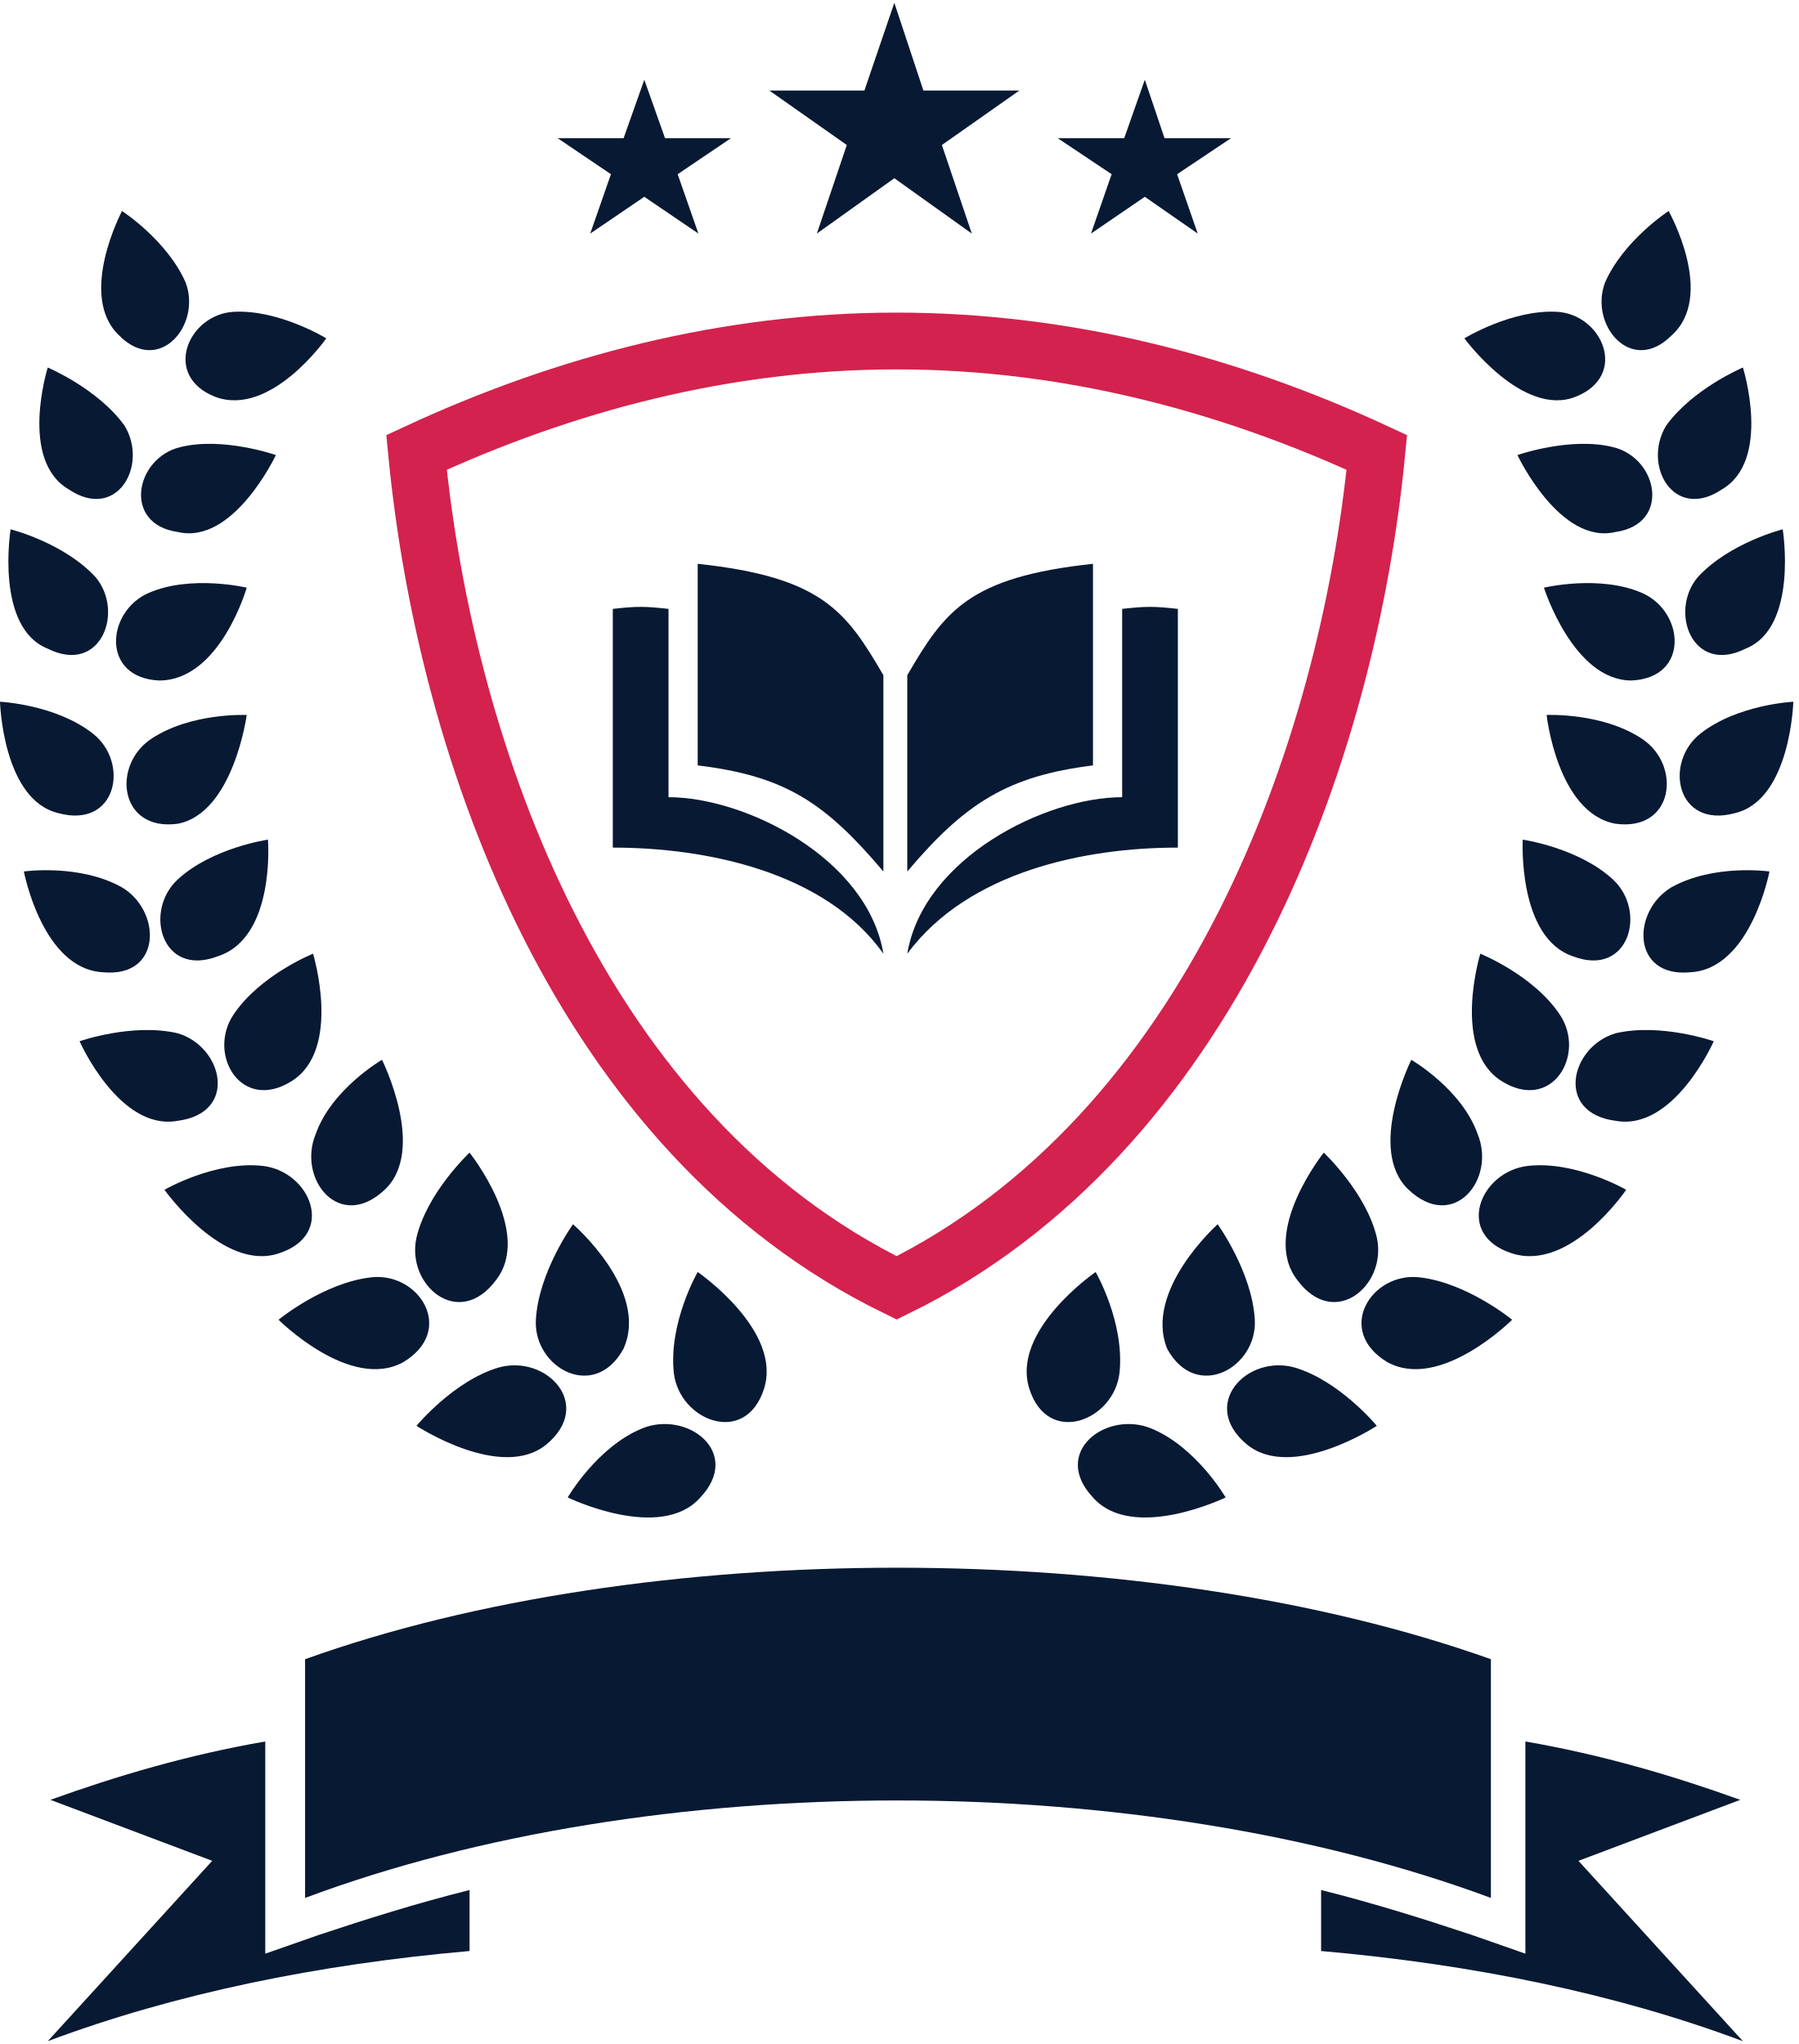
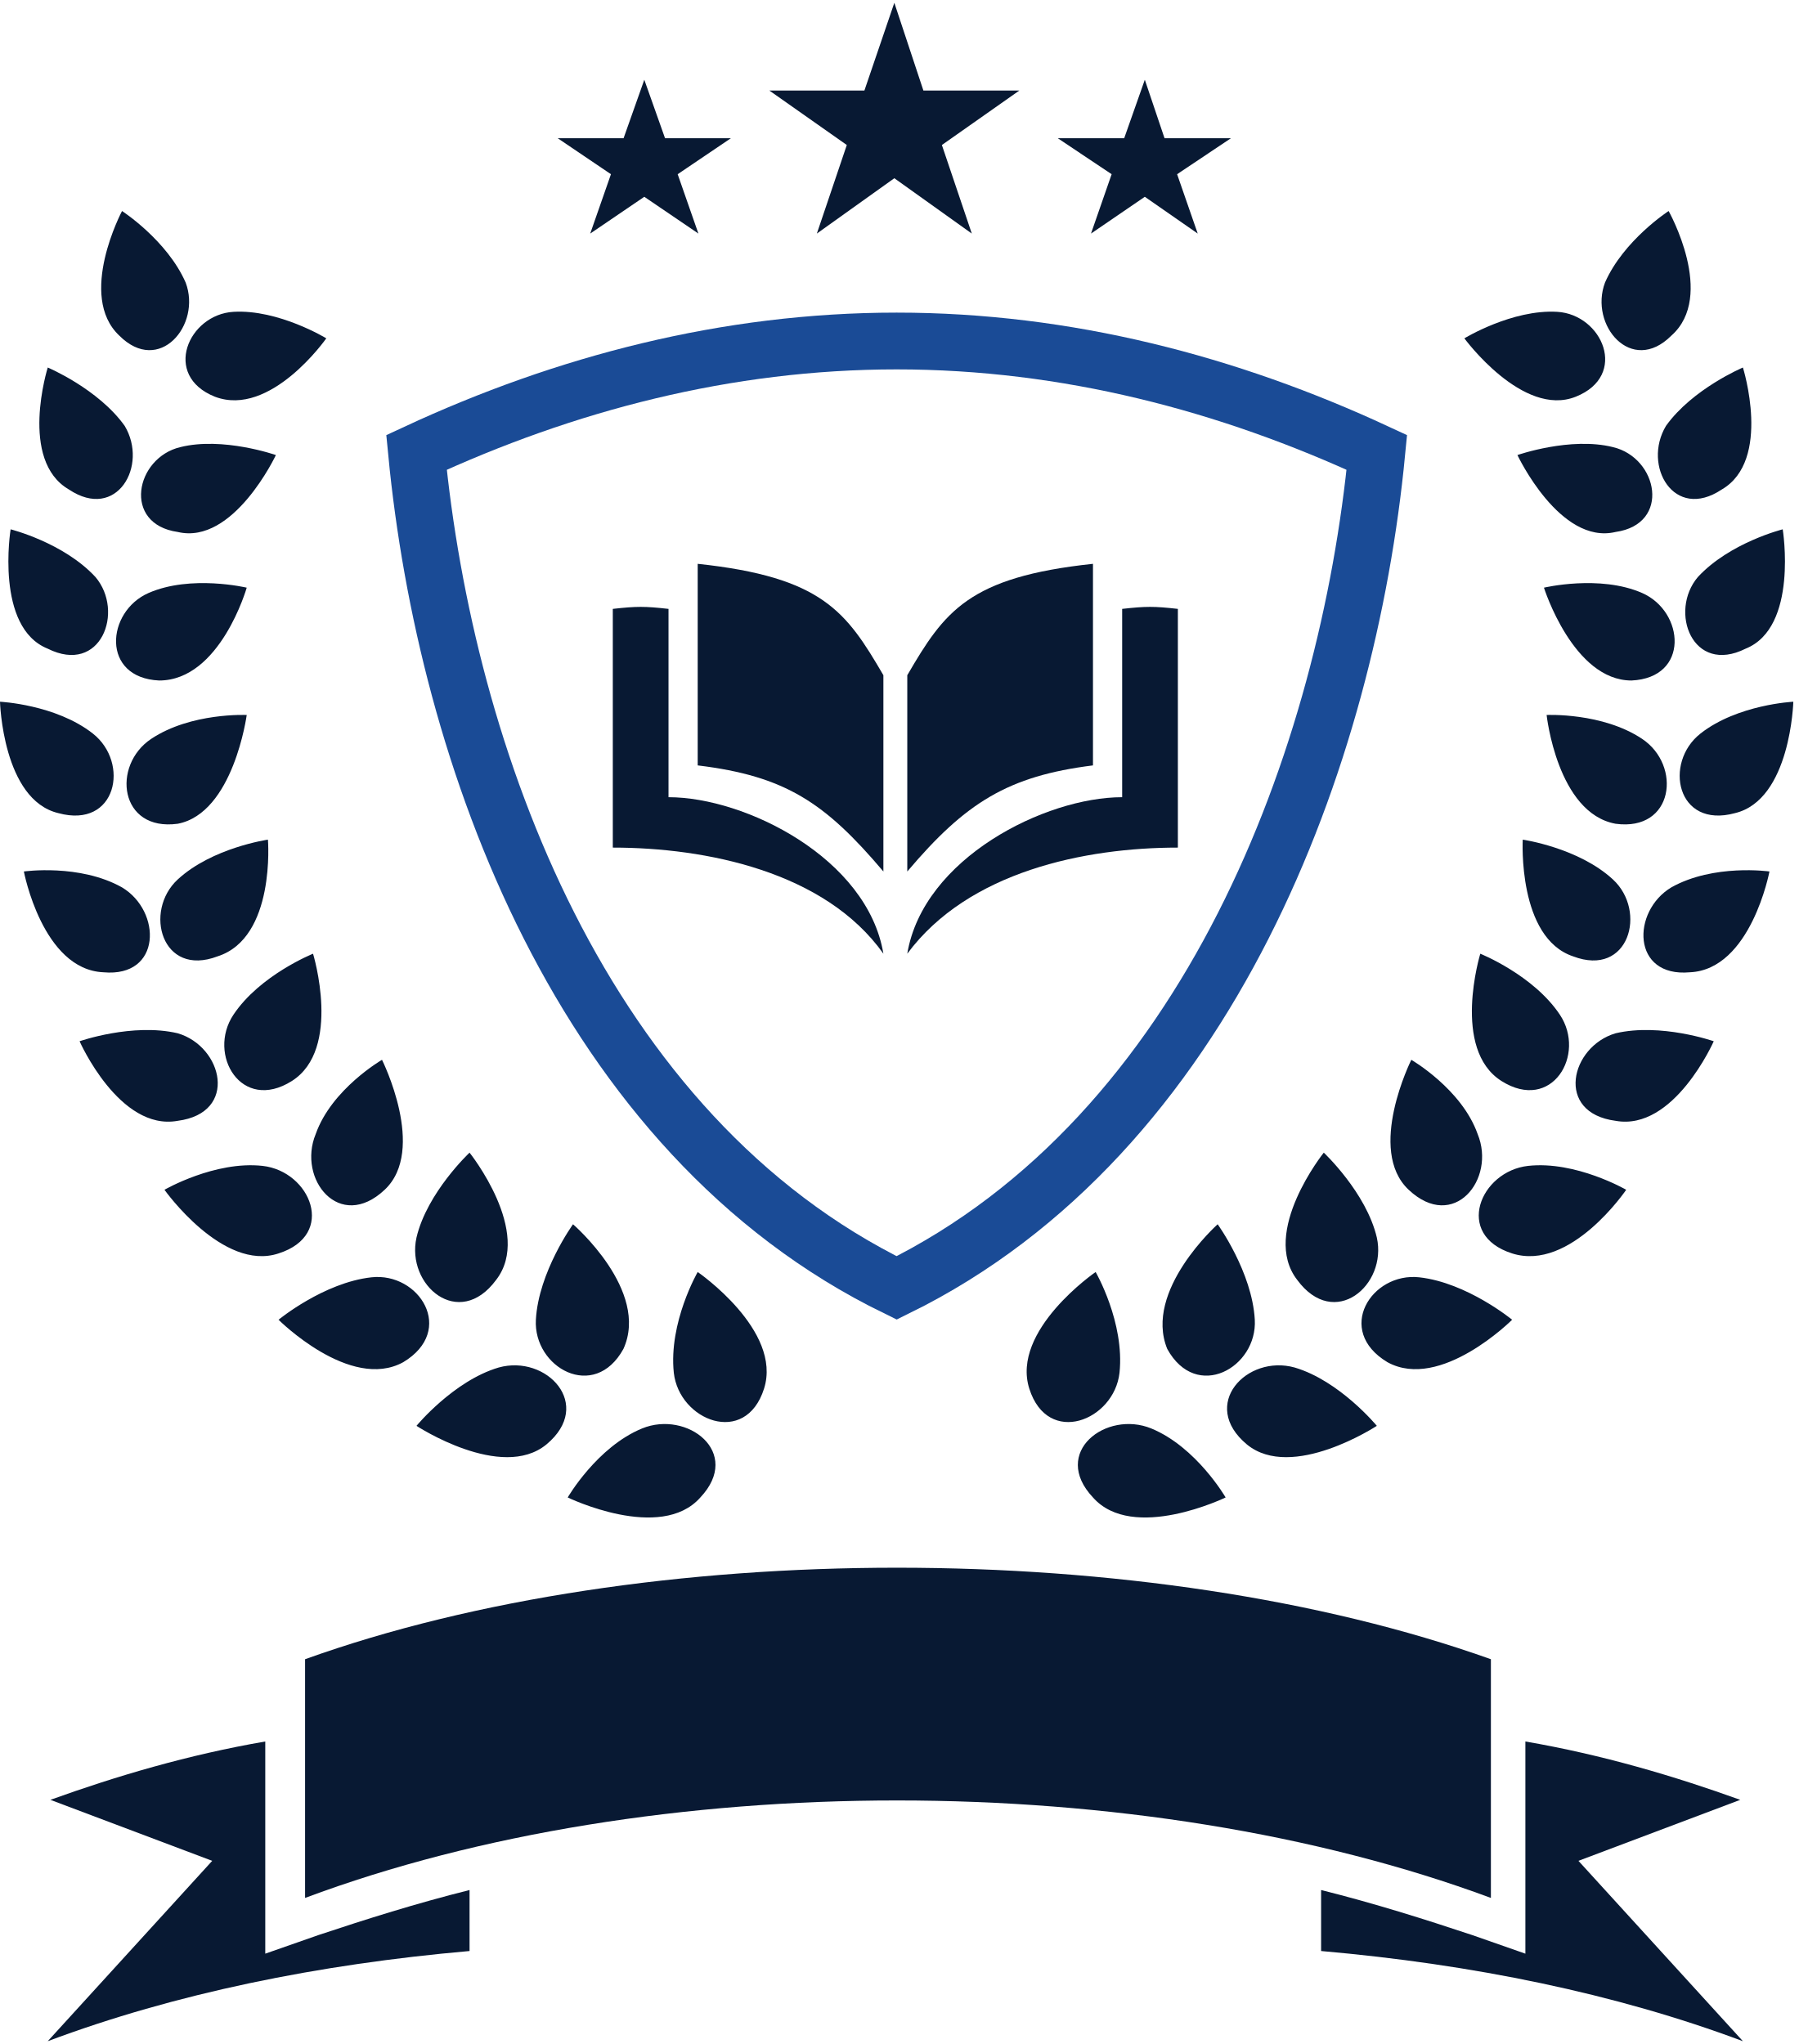
<svg xmlns="http://www.w3.org/2000/svg" width="95" height="108" viewBox="0 0 95 108" fill="none">
  <path fill-rule="evenodd" clip-rule="evenodd" d="M64.749 79.122C64.749 79.122 63.207 76.459 60.825 75.478C58.442 74.497 55.499 76.74 57.741 79.122C59.843 81.504 64.749 79.122 64.749 79.122ZM57.882 67.21C57.882 67.21 59.423 69.872 59.143 72.535C58.862 75.058 55.359 76.459 54.378 73.376C53.397 70.293 57.882 67.21 57.882 67.21ZM77.362 17.877C77.362 17.877 79.885 16.336 82.267 16.476C84.65 16.616 86.051 19.84 83.248 20.961C80.445 22.082 77.362 17.877 77.362 17.877ZM88.153 11.15C88.153 11.15 85.771 12.692 84.79 14.934C83.949 17.177 86.191 19.84 88.293 17.737C90.676 15.635 88.153 11.15 88.153 11.15ZM80.165 24.044C80.165 24.044 82.968 23.063 85.21 23.624C87.593 24.184 88.293 27.688 85.35 28.108C82.407 28.809 80.165 24.044 80.165 24.044ZM92.077 19.419C92.077 19.419 89.415 20.54 88.013 22.502C86.752 24.605 88.434 27.548 90.956 25.866C93.619 24.324 92.077 19.419 92.077 19.419ZM81.566 31.051C81.566 31.051 84.51 30.351 86.752 31.332C88.994 32.313 89.275 35.816 86.191 35.956C83.108 35.956 81.566 31.051 81.566 31.051ZM94.18 27.968C94.18 27.968 91.377 28.669 89.695 30.491C88.153 32.313 89.415 35.676 92.218 34.275C95.021 33.154 94.18 27.968 94.18 27.968ZM81.707 37.778C81.707 37.778 84.65 37.638 86.752 39.04C88.854 40.441 88.434 43.945 85.35 43.525C82.267 42.964 81.707 37.778 81.707 37.778ZM94.74 37.078C94.74 37.078 91.797 37.218 89.835 38.759C87.873 40.301 88.574 43.805 91.657 42.964C94.6 42.263 94.74 37.078 94.74 37.078ZM80.445 44.365C80.445 44.365 83.388 44.786 85.21 46.468C87.032 48.149 86.051 51.653 83.108 50.532C80.165 49.551 80.445 44.365 80.445 44.365ZM93.479 46.047C93.479 46.047 90.536 45.627 88.293 46.888C86.191 48.149 86.191 51.653 89.274 51.373C92.498 51.233 93.479 46.047 93.479 46.047ZM78.203 50.392C78.203 50.392 81.006 51.513 82.407 53.615C83.809 55.717 81.987 58.8 79.324 57.119C76.661 55.437 78.203 50.392 78.203 50.392ZM90.536 55.017C90.536 55.017 87.733 54.036 85.35 54.596C82.968 55.297 82.127 58.8 85.35 59.221C88.434 59.782 90.536 55.017 90.536 55.017ZM74.559 55.998C74.559 55.998 77.222 57.539 78.063 59.922C79.044 62.304 76.801 65.107 74.419 62.865C72.176 60.763 74.559 55.998 74.559 55.998ZM85.911 62.865C85.911 62.865 83.248 61.323 80.725 61.603C78.203 61.884 76.801 65.247 79.885 66.228C82.968 67.209 85.911 62.865 85.911 62.865ZM69.934 60.903C69.934 60.903 72.177 63.005 72.737 65.388C73.298 67.91 70.495 70.293 68.533 67.63C66.571 65.107 69.934 60.903 69.934 60.903ZM79.885 69.732C79.885 69.732 77.502 67.77 74.979 67.49C72.457 67.209 70.495 70.293 73.298 71.975C76.101 73.516 79.885 69.732 79.885 69.732ZM64.328 64.687C64.328 64.687 66.15 67.209 66.29 69.732C66.43 72.255 63.207 74.077 61.665 71.274C60.404 68.191 64.328 64.687 64.328 64.687ZM72.737 75.338C72.737 75.338 70.775 72.956 68.392 72.255C65.87 71.554 63.347 74.217 65.87 76.319C68.252 78.281 72.737 75.338 72.737 75.338Z" fill="#081933" />
  <path fill-rule="evenodd" clip-rule="evenodd" d="M29.992 79.122C29.992 79.122 31.533 76.459 33.916 75.478C36.298 74.497 39.241 76.74 36.999 79.122C34.897 81.504 29.992 79.122 29.992 79.122ZM36.859 67.21C36.859 67.21 35.317 69.872 35.597 72.535C35.878 75.058 39.382 76.459 40.363 73.376C41.344 70.293 36.859 67.21 36.859 67.21ZM17.238 17.877C17.238 17.877 14.716 16.336 12.333 16.476C9.951 16.616 8.549 19.84 11.352 20.961C14.295 22.082 17.238 17.877 17.238 17.877ZM6.447 11.15C6.447 11.15 8.829 12.692 9.81 14.934C10.651 17.177 8.409 19.84 6.307 17.737C4.064 15.635 6.447 11.15 6.447 11.15ZM14.575 24.044C14.575 24.044 11.773 23.063 9.53 23.624C7.148 24.184 6.447 27.688 9.39 28.108C12.333 28.809 14.575 24.044 14.575 24.044ZM2.523 19.419C2.523 19.419 5.185 20.54 6.587 22.502C7.848 24.605 6.166 27.548 3.644 25.866C0.981 24.324 2.523 19.419 2.523 19.419ZM13.034 31.051C13.034 31.051 10.091 30.351 7.848 31.332C5.606 32.313 5.326 35.816 8.409 35.956C11.632 35.956 13.034 31.051 13.034 31.051ZM0.561 27.968C0.561 27.968 3.364 28.669 5.045 30.491C6.587 32.313 5.326 35.676 2.523 34.275C-0.28 33.154 0.561 27.968 0.561 27.968ZM13.034 37.778C13.034 37.778 10.091 37.638 7.988 39.04C5.886 40.441 6.307 43.945 9.39 43.525C12.333 42.964 13.034 37.778 13.034 37.778ZM0 37.078C0 37.078 2.943 37.218 4.905 38.759C6.867 40.301 6.166 43.805 3.083 42.964C0.14 42.263 0 37.078 0 37.078ZM14.155 44.365C14.155 44.365 11.212 44.786 9.39 46.468C7.568 48.149 8.549 51.653 11.492 50.532C14.575 49.551 14.155 44.365 14.155 44.365ZM1.261 46.047C1.261 46.047 4.204 45.627 6.447 46.888C8.549 48.149 8.549 51.653 5.466 51.373C2.242 51.233 1.261 46.047 1.261 46.047ZM16.538 50.392C16.538 50.392 13.735 51.513 12.333 53.615C10.932 55.717 12.753 58.8 15.416 57.119C18.079 55.437 16.538 50.392 16.538 50.392ZM4.204 55.017C4.204 55.017 7.007 54.036 9.39 54.596C11.772 55.297 12.613 58.8 9.39 59.221C6.307 59.782 4.204 55.017 4.204 55.017ZM20.181 55.998C20.181 55.998 17.518 57.539 16.678 59.922C15.697 62.304 17.939 65.107 20.321 62.865C22.564 60.763 20.181 55.998 20.181 55.998ZM8.689 62.865C8.689 62.865 11.352 61.323 13.875 61.603C16.397 61.884 17.799 65.247 14.716 66.228C11.772 67.209 8.689 62.865 8.689 62.865ZM24.806 60.903C24.806 60.903 22.564 63.005 22.003 65.388C21.442 67.91 24.245 70.293 26.208 67.63C28.17 65.107 24.806 60.903 24.806 60.903ZM14.716 69.732C14.716 69.732 17.098 67.77 19.621 67.49C22.143 67.209 24.105 70.293 21.302 71.975C18.499 73.516 14.716 69.732 14.716 69.732ZM30.272 64.687C30.272 64.687 28.45 67.209 28.31 69.732C28.17 72.255 31.393 74.077 32.935 71.274C34.336 68.191 30.272 64.687 30.272 64.687ZM22.003 75.338C22.003 75.338 23.965 72.956 26.348 72.255C28.87 71.554 31.393 74.217 28.87 76.319C26.488 78.281 22.003 75.338 22.003 75.338Z" fill="#081933" />
-   <path d="M47.37 68.05C63.908 59.922 71.196 39.88 72.737 23.904C64.889 20.26 56.34 18.018 47.37 18.018C38.401 18.018 29.852 20.26 22.004 23.904C23.545 39.88 30.693 59.922 47.37 68.05Z" stroke="#D3224D" stroke-width="3" stroke-miterlimit="22.926" />
+   <path d="M47.37 68.05C63.908 59.922 71.196 39.88 72.737 23.904C64.889 20.26 56.34 18.018 47.37 18.018C38.401 18.018 29.852 20.26 22.004 23.904C23.545 39.88 30.693 59.922 47.37 68.05Z" stroke="#1A4B96" stroke-width="3" stroke-miterlimit="22.926" />
  <path fill-rule="evenodd" clip-rule="evenodd" d="M92.077 107.852C85.35 105.33 77.782 103.788 69.793 103.087V99.864C72.596 100.565 75.259 101.406 77.782 102.246L80.585 103.227V100.144V92.016C84.649 92.716 88.433 93.838 91.936 95.099L83.388 98.322L92.077 107.852Z" fill="#081933" />
  <path fill-rule="evenodd" clip-rule="evenodd" d="M2.522 107.852C9.249 105.33 16.817 103.788 24.806 103.087V99.864C22.003 100.565 19.34 101.406 16.817 102.246L14.014 103.227V100.144V92.016C9.95 92.716 6.166 93.838 2.662 95.099L11.211 98.322L2.522 107.852Z" fill="#081933" />
  <path fill-rule="evenodd" clip-rule="evenodd" d="M16.117 87.669V100.282C34.476 93.415 60.263 93.415 78.763 100.282V87.669C60.684 81.222 34.056 81.222 16.117 87.669Z" fill="#081933" />
  <path d="M19.901 89.631L21.162 89.351C21.302 89.351 21.442 89.211 21.582 89.211C21.863 89.071 22.003 89.071 22.143 89.071C22.283 89.071 22.423 89.071 22.423 89.071C22.423 89.211 22.423 89.211 22.283 89.211C22.143 89.211 22.003 89.351 21.863 89.491C21.863 89.631 21.863 89.912 21.863 90.332C22.003 90.752 22.003 91.173 22.143 91.593C22.283 92.294 22.563 92.855 22.703 93.135C22.844 93.415 22.984 93.555 23.264 93.696C23.544 93.836 23.825 93.836 24.245 93.696C24.666 93.555 24.946 93.415 25.086 93.275C25.226 92.995 25.366 92.715 25.226 92.434C25.226 92.014 25.086 91.313 24.806 90.332C24.666 89.771 24.526 89.351 24.385 89.211C24.245 89.071 24.105 88.93 23.825 88.93C23.684 88.93 23.544 88.93 23.544 88.79C23.544 88.65 23.544 88.65 23.685 88.65C23.685 88.65 23.825 88.65 23.965 88.65C24.105 88.65 24.245 88.65 24.385 88.51C24.526 88.51 24.666 88.37 24.946 88.37C25.086 88.37 25.226 88.23 25.226 88.23C25.366 88.23 25.366 88.23 25.506 88.23C25.506 88.23 25.506 88.37 25.366 88.37C25.226 88.37 25.086 88.51 25.086 88.65C24.946 88.79 24.946 88.93 25.086 89.211C25.086 89.491 25.226 90.192 25.506 91.173C25.646 91.874 25.787 92.434 25.647 92.714C25.647 92.995 25.366 93.415 25.086 93.555C24.806 93.836 24.385 93.976 23.825 94.116C23.404 94.256 23.124 94.256 22.703 94.256C22.423 94.256 22.143 94.256 21.863 94.116C21.722 93.976 21.442 93.836 21.302 93.696C21.162 93.555 21.022 93.275 21.022 92.855L20.461 90.752C20.321 90.472 20.321 90.192 20.181 90.052C20.041 89.911 20.041 89.771 19.901 89.771C19.76 89.771 19.76 89.771 19.48 89.771C19.34 89.771 19.34 89.771 19.34 89.771C19.34 89.771 19.34 89.771 19.34 89.631C19.761 89.631 19.901 89.631 19.901 89.631ZM27.889 87.809C29.431 89.071 30.692 90.052 31.813 90.752C31.813 90.612 31.813 90.472 31.813 90.332L31.533 88.79C31.393 88.37 31.393 88.09 31.253 87.949C31.112 87.809 31.112 87.669 30.972 87.669C30.832 87.669 30.692 87.529 30.412 87.529C30.271 87.529 30.271 87.529 30.271 87.389C30.271 87.249 30.271 87.249 30.412 87.249H30.552C30.692 87.249 30.972 87.249 31.253 87.109C31.673 87.109 31.953 86.968 32.093 86.968C32.234 86.968 32.234 86.968 32.234 86.968C32.374 86.968 32.374 86.968 32.374 87.109C32.374 87.249 32.374 87.249 32.234 87.249C32.093 87.249 31.953 87.389 31.813 87.529C31.673 87.669 31.673 87.949 31.673 88.37L32.093 90.612L32.374 92.294C32.374 92.434 32.374 92.574 32.234 92.574C32.234 92.574 32.234 92.574 32.093 92.574C32.093 92.574 31.813 92.434 31.393 92.154C30.972 91.874 30.412 91.453 29.571 90.752C28.73 90.192 28.169 89.631 27.889 89.351C27.889 89.491 28.029 90.052 28.309 91.313C28.45 91.733 28.45 92.014 28.59 92.294C28.73 92.574 28.87 92.714 29.01 92.714C29.15 92.714 29.431 92.855 29.571 92.714C29.711 92.714 29.711 92.714 29.711 92.855C29.711 92.995 29.711 92.995 29.571 92.995C29.571 92.995 29.431 92.995 29.291 92.995C29.15 92.995 28.87 92.995 28.73 93.135C28.309 93.275 28.029 93.275 27.889 93.275C27.749 93.275 27.749 93.275 27.609 93.275C27.468 93.275 27.468 93.275 27.468 93.135C27.468 93.135 27.469 92.995 27.749 92.995C28.029 92.855 28.169 92.714 28.309 92.574C28.309 92.434 28.309 92.154 28.309 91.733C28.029 90.332 27.889 89.491 27.749 89.211C27.609 88.93 27.468 88.65 27.328 88.37C27.048 88.09 26.908 88.09 26.628 88.09C26.488 88.09 26.488 88.09 26.488 87.949C26.488 87.809 26.488 87.809 26.628 87.809C26.628 87.809 26.628 87.809 26.768 87.809C26.768 87.809 26.908 87.809 27.048 87.809C27.328 87.809 27.609 87.809 27.889 87.809ZM33.355 86.828C33.495 86.828 33.635 86.828 33.915 86.828C34.196 86.828 34.336 86.828 34.476 86.828L35.737 86.688C35.877 86.688 35.877 86.688 35.877 86.828C35.877 86.828 35.877 86.968 35.737 86.968C35.457 86.968 35.317 87.109 35.317 87.109C35.317 87.109 35.177 87.249 35.177 87.529C35.177 87.809 35.177 88.23 35.317 88.93C35.457 89.771 35.457 90.472 35.597 90.893C35.737 91.313 35.737 91.593 35.877 91.733C36.017 91.874 36.158 91.874 36.298 91.874C36.438 91.874 36.438 91.874 36.578 92.014C36.578 92.154 36.578 92.154 36.438 92.154H36.298C35.737 92.154 35.457 92.154 35.177 92.294C34.756 92.294 34.476 92.434 34.336 92.434C34.196 92.434 34.196 92.434 34.056 92.434C33.915 92.434 33.915 92.434 33.915 92.294C33.915 92.294 33.915 92.154 34.056 92.154C34.336 92.154 34.476 92.014 34.476 91.874C34.476 91.733 34.616 91.453 34.476 91.173C34.476 90.752 34.336 90.192 34.336 89.351C34.196 88.51 34.196 87.949 34.056 87.669C34.056 87.389 33.915 87.249 33.775 87.109C33.635 87.109 33.495 86.968 33.355 86.968C33.215 86.968 33.215 86.968 33.355 86.828C33.215 86.828 33.215 86.828 33.355 86.828ZM39.802 91.733H39.521L38.68 89.771C38.4 89.351 38.12 88.65 37.84 87.949C37.559 87.249 37.279 86.828 37.139 86.688C36.999 86.548 36.999 86.548 36.858 86.408C36.858 86.408 36.718 86.408 36.578 86.408C36.438 86.408 36.438 86.408 36.438 86.268C36.438 86.127 36.438 86.127 36.578 86.127H37.699C38.12 86.127 38.4 86.128 38.82 85.987C38.961 85.987 38.961 85.987 38.961 85.987C39.101 85.987 39.101 85.987 39.101 86.127C39.101 86.127 39.101 86.268 38.961 86.268C38.68 86.268 38.54 86.548 38.54 86.688C38.54 87.109 38.961 88.23 39.802 90.052C39.942 89.491 40.222 88.79 40.362 88.23L40.642 87.109C40.642 86.968 40.642 86.828 40.642 86.688C40.642 86.548 40.642 86.408 40.502 86.408C40.362 86.268 40.362 86.268 40.222 86.268C40.082 86.268 40.082 86.268 40.082 86.127C40.082 85.987 40.082 85.987 40.222 85.987C40.362 85.987 40.362 85.987 40.502 85.987C40.783 85.987 40.923 85.987 41.063 85.987C41.203 85.987 41.483 85.987 41.623 85.987C41.764 85.987 41.764 85.987 41.904 85.987C42.044 85.987 42.044 85.987 42.044 86.127C42.044 86.127 42.044 86.268 41.904 86.268C41.764 86.268 41.623 86.408 41.483 86.408C41.343 86.548 41.343 86.688 41.203 86.828C41.063 86.968 40.923 87.389 40.782 88.09L40.222 90.052C40.082 90.752 39.802 91.453 39.802 91.733ZM47.229 85.987C47.369 86.408 47.37 86.828 47.51 87.249C47.51 87.389 47.51 87.389 47.37 87.389C47.37 87.389 47.229 87.389 47.229 87.249C46.949 86.828 46.669 86.548 46.388 86.408C46.108 86.268 45.828 86.268 45.407 86.268C45.127 86.268 44.987 86.268 44.707 86.268C44.707 86.688 44.707 87.249 44.707 87.809C44.707 87.949 44.707 88.09 44.707 88.37H44.987C45.127 88.37 45.407 88.37 45.548 88.23C45.688 88.23 45.828 88.09 45.968 87.949C46.108 87.809 46.108 87.669 46.108 87.669C46.108 87.529 46.108 87.529 46.248 87.529C46.389 87.529 46.388 87.529 46.388 87.669C46.388 87.809 46.388 88.37 46.388 89.211C46.388 89.351 46.388 89.491 46.388 89.491C46.388 89.631 46.389 89.631 46.248 89.631C46.248 89.631 46.108 89.491 46.108 89.351C46.108 89.07 45.968 88.93 45.688 88.79C45.547 88.65 45.127 88.65 44.707 88.65C44.707 89.07 44.707 89.351 44.707 89.491C44.707 90.052 44.707 90.472 44.707 90.612C44.707 90.752 44.847 90.893 44.987 90.893C45.127 91.033 45.267 91.033 45.548 91.033C46.529 91.033 47.229 90.752 47.65 90.052C47.65 89.911 47.79 89.912 47.79 89.912C47.93 89.912 47.93 89.911 47.93 90.052V90.192L47.65 91.313H46.108C45.688 91.313 45.267 91.313 44.987 91.313C44.566 91.313 44.286 91.313 44.146 91.313C43.866 91.313 43.586 91.313 43.165 91.313H43.025C42.885 91.313 42.885 91.313 42.885 91.173C42.885 91.033 42.885 91.033 43.025 91.033C43.305 91.033 43.445 90.892 43.586 90.752C43.726 90.612 43.726 90.332 43.726 89.912V87.809C43.726 87.109 43.726 86.688 43.726 86.548C43.726 86.408 43.726 86.268 43.586 86.268C43.445 86.268 43.305 86.127 43.165 86.127C43.025 86.127 43.025 86.128 43.025 85.987C43.025 85.847 43.025 85.847 43.165 85.847H44.146L47.229 85.987ZM51.434 88.65C51.854 88.65 52.135 88.79 52.275 89.071C52.555 89.211 52.695 89.631 52.835 90.052C52.975 90.472 52.975 90.893 53.116 91.033C53.256 91.173 53.396 91.313 53.676 91.313C53.816 91.313 53.816 91.313 53.816 91.453C53.816 91.593 53.676 91.593 53.536 91.593L51.994 91.453C51.854 91.313 51.714 91.033 51.714 90.612C51.714 90.052 51.574 89.631 51.574 89.491C51.434 89.211 51.434 89.071 51.294 88.93C51.154 88.79 51.013 88.79 50.733 88.79C50.733 88.79 50.593 88.79 50.453 88.79C50.453 89.771 50.313 90.332 50.313 90.612C50.313 90.892 50.313 91.033 50.453 91.033C50.593 91.173 50.733 91.173 50.873 91.173C51.013 91.173 51.013 91.173 51.013 91.313C51.013 91.453 51.013 91.453 50.873 91.453L49.612 91.313C49.472 91.313 49.191 91.313 48.911 91.313C48.631 91.313 48.491 91.313 48.491 91.313C48.35 91.313 48.35 91.313 48.35 91.173C48.35 91.033 48.35 91.033 48.491 91.033C48.631 91.033 48.771 91.033 48.911 90.893C49.051 90.752 49.191 90.472 49.191 89.912V89.211L49.331 87.669C49.331 86.968 49.331 86.408 49.331 86.268C49.331 86.127 49.051 85.987 48.771 85.987C48.631 85.987 48.631 85.987 48.631 85.847C48.631 85.707 48.771 85.707 48.911 85.707C49.752 85.707 50.313 85.707 50.873 85.707C51.154 85.707 51.294 85.707 51.574 85.707C52.135 85.707 52.695 85.847 52.975 86.127C53.256 86.408 53.536 86.688 53.396 87.109C53.396 87.389 53.256 87.669 53.116 87.809C52.975 87.949 52.695 88.23 52.415 88.23C51.994 88.65 51.714 88.65 51.434 88.65ZM50.313 88.51C50.453 88.51 50.453 88.51 50.453 88.51C50.733 88.51 50.873 88.51 51.154 88.37C51.434 88.23 51.574 88.09 51.714 87.949C51.854 87.809 51.854 87.529 51.854 87.389C51.854 87.109 51.714 86.828 51.574 86.548C51.434 86.408 51.153 86.268 50.733 86.268C50.593 86.268 50.453 86.268 50.313 86.268V88.51ZM57.881 86.828L58.021 86.688C58.021 86.548 58.161 86.548 58.161 86.548C58.301 86.548 58.301 86.688 58.301 86.688V87.809V87.949C58.301 88.09 58.301 88.09 58.161 88.09H58.021C58.021 88.09 58.021 87.949 57.881 87.809C57.74 87.529 57.6 87.249 57.32 87.109C57.04 86.828 56.76 86.688 56.479 86.688C56.199 86.688 55.919 86.688 55.778 86.828C55.638 86.968 55.498 87.109 55.498 87.389C55.498 87.529 55.498 87.809 55.638 87.949C55.778 88.09 56.059 88.23 56.479 88.51C57.18 88.79 57.6 89.071 57.881 89.491C58.161 89.771 58.161 90.192 58.161 90.612C58.161 91.033 58.021 91.313 57.74 91.593C57.46 91.874 57.32 92.014 57.04 92.154C56.759 92.294 56.479 92.294 56.059 92.294C55.778 92.294 55.638 92.154 55.358 92.154C55.078 92.014 54.938 91.874 54.657 91.733C54.657 91.733 54.517 91.874 54.517 92.014C54.517 92.154 54.377 92.154 54.377 92.154C54.377 92.154 54.237 92.014 54.237 91.874V90.332V90.192C54.237 90.052 54.237 90.052 54.377 90.052C54.377 90.052 54.517 90.192 54.517 90.332C54.657 90.752 54.797 91.173 55.078 91.453C55.358 91.733 55.638 91.874 56.059 92.014C56.339 92.014 56.619 92.014 56.9 91.874C57.18 91.733 57.18 91.453 57.32 91.313C57.32 91.033 57.32 90.892 57.18 90.612C57.04 90.472 56.759 90.192 56.199 90.052C55.778 89.911 55.498 89.631 55.218 89.491C55.078 89.351 54.797 89.071 54.797 88.93C54.657 88.65 54.657 88.37 54.657 88.23C54.657 87.809 54.938 87.389 55.218 87.249C55.638 86.968 56.059 86.828 56.619 86.968C57.04 86.408 57.46 86.548 57.881 86.828ZM59.703 86.828C59.843 86.828 59.983 86.828 60.263 86.968C60.543 86.968 60.684 87.109 60.824 87.109L62.085 87.249C62.225 87.249 62.225 87.249 62.225 87.389C62.225 87.389 62.225 87.529 62.085 87.529C61.805 87.529 61.665 87.529 61.665 87.529C61.524 87.529 61.525 87.669 61.384 87.949C61.244 88.09 61.244 88.65 61.104 89.351C60.964 90.192 60.824 90.892 60.824 91.313C60.824 91.733 60.824 92.014 60.824 92.154C60.824 92.294 60.964 92.294 61.244 92.434C61.384 92.434 61.384 92.434 61.384 92.574C61.384 92.714 61.244 92.714 61.104 92.714H60.964C60.403 92.574 60.123 92.574 59.983 92.434C59.562 92.434 59.282 92.294 59.002 92.294C58.862 92.294 58.862 92.294 58.721 92.294C58.581 92.294 58.581 92.294 58.581 92.154C58.581 92.154 58.581 92.014 58.721 92.014C59.002 92.014 59.142 92.014 59.282 91.874C59.422 91.733 59.422 91.593 59.562 91.173C59.703 90.752 59.702 90.192 59.843 89.491C59.983 88.65 59.983 88.09 59.983 87.809C59.983 87.529 59.983 87.389 59.983 87.249C59.983 87.109 59.843 87.109 59.562 87.109C59.422 87.109 59.422 86.968 59.422 86.968C59.562 86.828 59.703 86.828 59.703 86.828ZM63.066 87.249C64.468 87.529 65.448 87.809 66.149 87.949C66.71 88.09 67.27 88.09 67.831 88.23C68.111 88.23 68.252 88.23 68.392 88.37C68.392 88.37 68.532 88.37 68.672 88.37C68.672 88.51 68.672 88.65 68.672 89.071V89.771C68.672 89.912 68.532 89.912 68.532 89.912C68.532 89.912 68.392 89.771 68.392 89.631C68.392 89.351 68.251 89.211 68.111 88.93C67.971 88.79 67.831 88.65 67.551 88.51C67.41 88.37 66.99 88.37 66.57 88.23C66.43 88.65 66.289 89.211 66.149 89.771C66.009 90.472 65.869 91.033 65.869 91.593C65.729 92.154 65.729 92.574 65.729 92.714C65.729 92.855 65.729 92.995 65.869 92.995C66.009 93.135 66.149 93.135 66.43 93.275C66.57 93.275 66.57 93.415 66.57 93.415C66.57 93.555 66.57 93.555 66.43 93.555H66.29L65.448 93.415C64.748 93.275 64.468 93.275 64.327 93.135L63.767 92.995C63.767 92.995 63.627 92.995 63.486 92.995C63.486 92.995 63.346 92.995 63.346 92.855C63.346 92.714 63.486 92.714 63.486 92.714C63.767 92.714 63.907 92.714 64.047 92.714C64.187 92.574 64.327 92.434 64.327 92.294C64.468 92.014 64.468 91.593 64.608 90.893C64.888 89.771 65.028 88.79 65.028 88.09C64.608 87.95 64.327 87.949 64.047 87.949C63.907 87.949 63.627 87.95 63.486 88.09C63.206 88.23 63.066 88.37 62.926 88.65C62.926 88.79 62.786 88.79 62.786 88.79C62.646 88.79 62.645 88.79 62.645 88.65C62.645 88.65 62.646 88.51 62.786 88.09C62.926 87.669 63.066 87.389 63.066 87.249ZM71.895 91.593C72.876 90.752 73.437 90.332 73.437 90.052V89.912C73.437 89.771 73.297 89.771 73.157 89.631C73.016 89.631 73.016 89.491 73.016 89.491C73.016 89.351 73.157 89.351 73.157 89.351C73.157 89.351 73.157 89.351 73.297 89.351C73.577 89.491 73.858 89.491 73.998 89.631C74.138 89.631 74.418 89.771 74.698 89.771H74.838C74.979 89.771 74.979 89.771 74.979 89.912C74.979 89.912 74.979 90.052 74.838 90.052C74.698 90.052 74.418 90.052 74.278 90.052C74.138 90.052 73.857 90.192 73.577 90.472C73.297 90.752 73.017 91.033 72.596 91.313C72.176 91.593 72.035 91.874 72.035 91.874C72.035 92.014 71.895 92.294 71.755 92.714C71.615 93.415 71.475 93.976 71.475 94.116C71.475 94.256 71.615 94.396 71.895 94.536C72.036 94.536 72.035 94.677 72.035 94.677C72.035 94.817 71.895 94.817 71.895 94.817C71.755 94.817 71.615 94.677 71.195 94.677C71.055 94.677 70.914 94.536 70.774 94.536C70.494 94.396 70.214 94.396 69.793 94.396C69.653 94.396 69.653 94.396 69.653 94.396C69.513 94.396 69.513 94.256 69.513 94.256C69.513 94.256 69.513 94.116 69.653 94.116C69.933 94.116 70.073 94.116 70.213 93.976C70.354 93.836 70.494 93.555 70.494 92.995C70.634 92.574 70.634 92.294 70.634 92.154C70.634 92.014 70.494 91.733 70.354 91.173C70.213 90.752 70.073 90.332 69.933 89.912C69.793 89.491 69.653 89.211 69.513 89.071C69.373 88.93 69.233 88.79 69.093 88.79C68.952 88.79 68.952 88.65 68.952 88.65C68.952 88.51 69.093 88.51 69.093 88.51H69.233C69.653 88.65 69.933 88.79 70.073 88.79C70.354 88.93 70.774 88.93 71.054 89.071C71.195 89.071 71.195 89.071 71.195 89.071C71.335 89.071 71.335 89.071 71.335 89.211L71.195 89.351C70.914 89.351 70.774 89.351 70.774 89.491C71.195 89.631 71.335 90.332 71.895 91.593Z" fill="#081933" />
  <path fill-rule="evenodd" clip-rule="evenodd" d="M47.247 0.148L48.782 4.783H53.852L49.759 7.662L51.34 12.341L47.247 9.417L43.154 12.341L44.736 7.662L40.643 4.783H45.666L47.247 0.148Z" fill="#081933" />
  <path fill-rule="evenodd" clip-rule="evenodd" d="M60.48 4.213L61.522 7.305H65.028L62.186 9.205L63.275 12.341L60.48 10.398L57.637 12.341L58.727 9.205L55.884 7.305H59.39L60.48 4.213Z" fill="#081933" />
  <path fill-rule="evenodd" clip-rule="evenodd" d="M34.038 4.213L35.134 7.305H38.611L35.801 9.205L36.896 12.341L34.038 10.398L31.181 12.341L32.276 9.205L29.466 7.305H32.943L34.038 4.213Z" fill="#081933" />
  <path fill-rule="evenodd" clip-rule="evenodd" d="M46.669 50.391C45.829 45.345 39.382 42.122 35.317 42.122V32.172C34.056 32.031 33.636 32.031 32.374 32.172V44.785C37.279 44.785 43.586 46.046 46.669 50.391Z" fill="#081933" />
  <path fill-rule="evenodd" clip-rule="evenodd" d="M47.931 50.391C48.772 45.345 55.218 42.122 59.283 42.122V32.172C60.544 32.031 60.965 32.031 62.226 32.172V44.785C57.321 44.785 51.154 46.046 47.931 50.391Z" fill="#081933" />
  <path fill-rule="evenodd" clip-rule="evenodd" d="M46.669 46.048V35.677C44.707 32.314 43.446 30.492 36.859 29.791V40.442C41.483 41.003 43.586 42.404 46.669 46.048Z" fill="#081933" />
  <path fill-rule="evenodd" clip-rule="evenodd" d="M47.931 46.048V35.677C49.893 32.314 51.154 30.492 57.741 29.791V40.442C53.256 41.003 51.014 42.404 47.931 46.048Z" fill="#081933" />
</svg>
